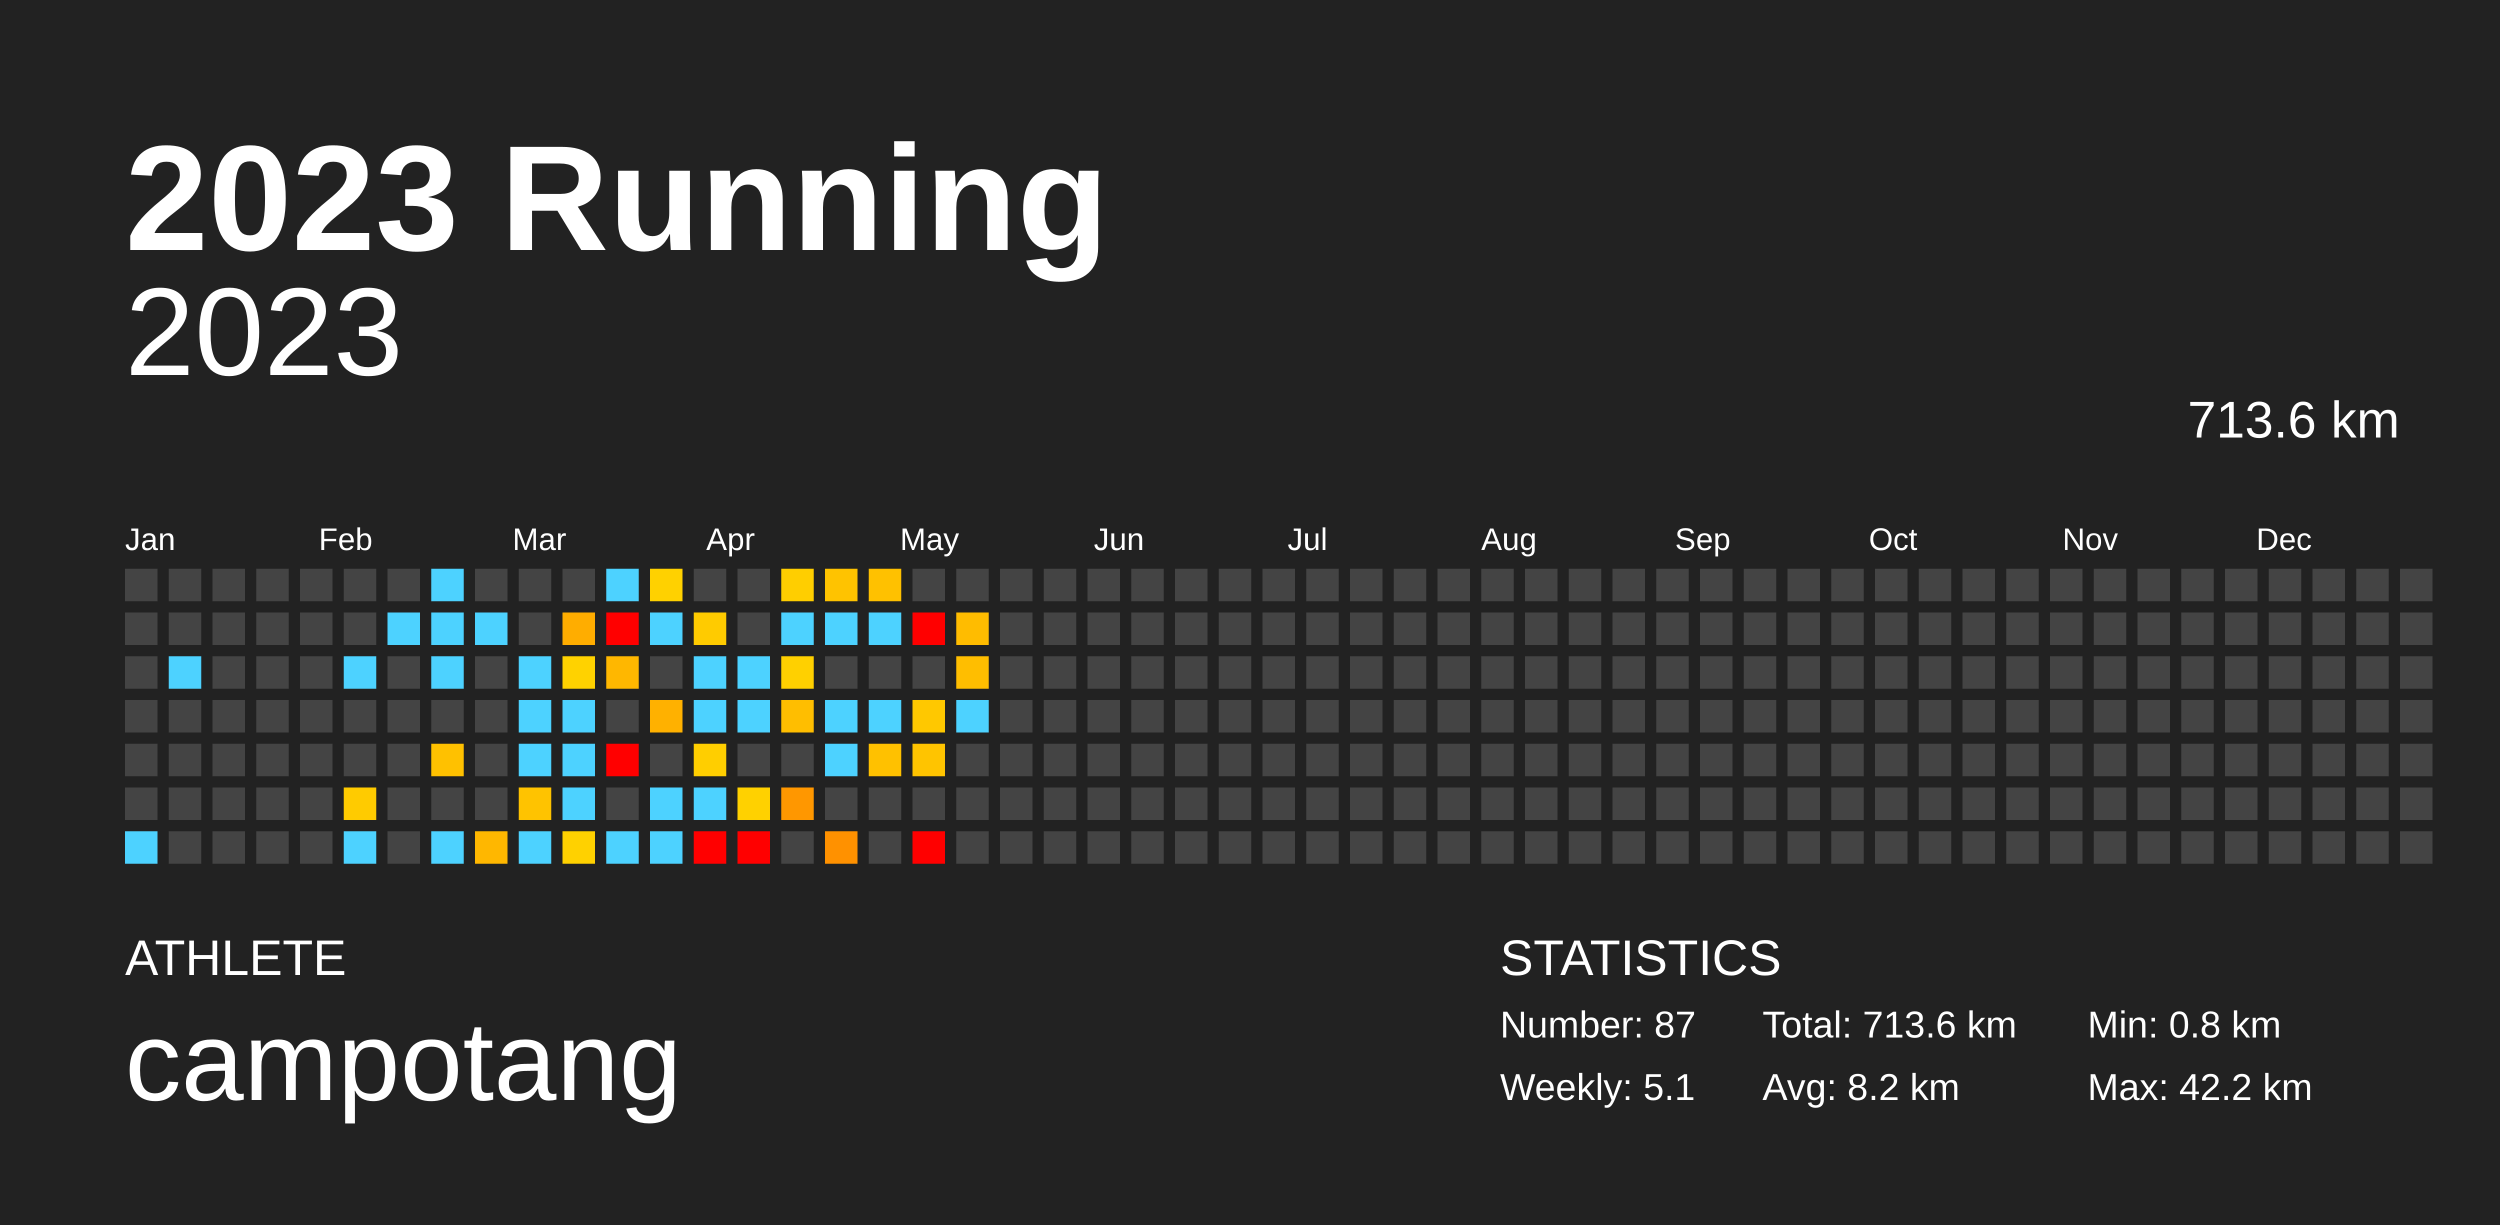
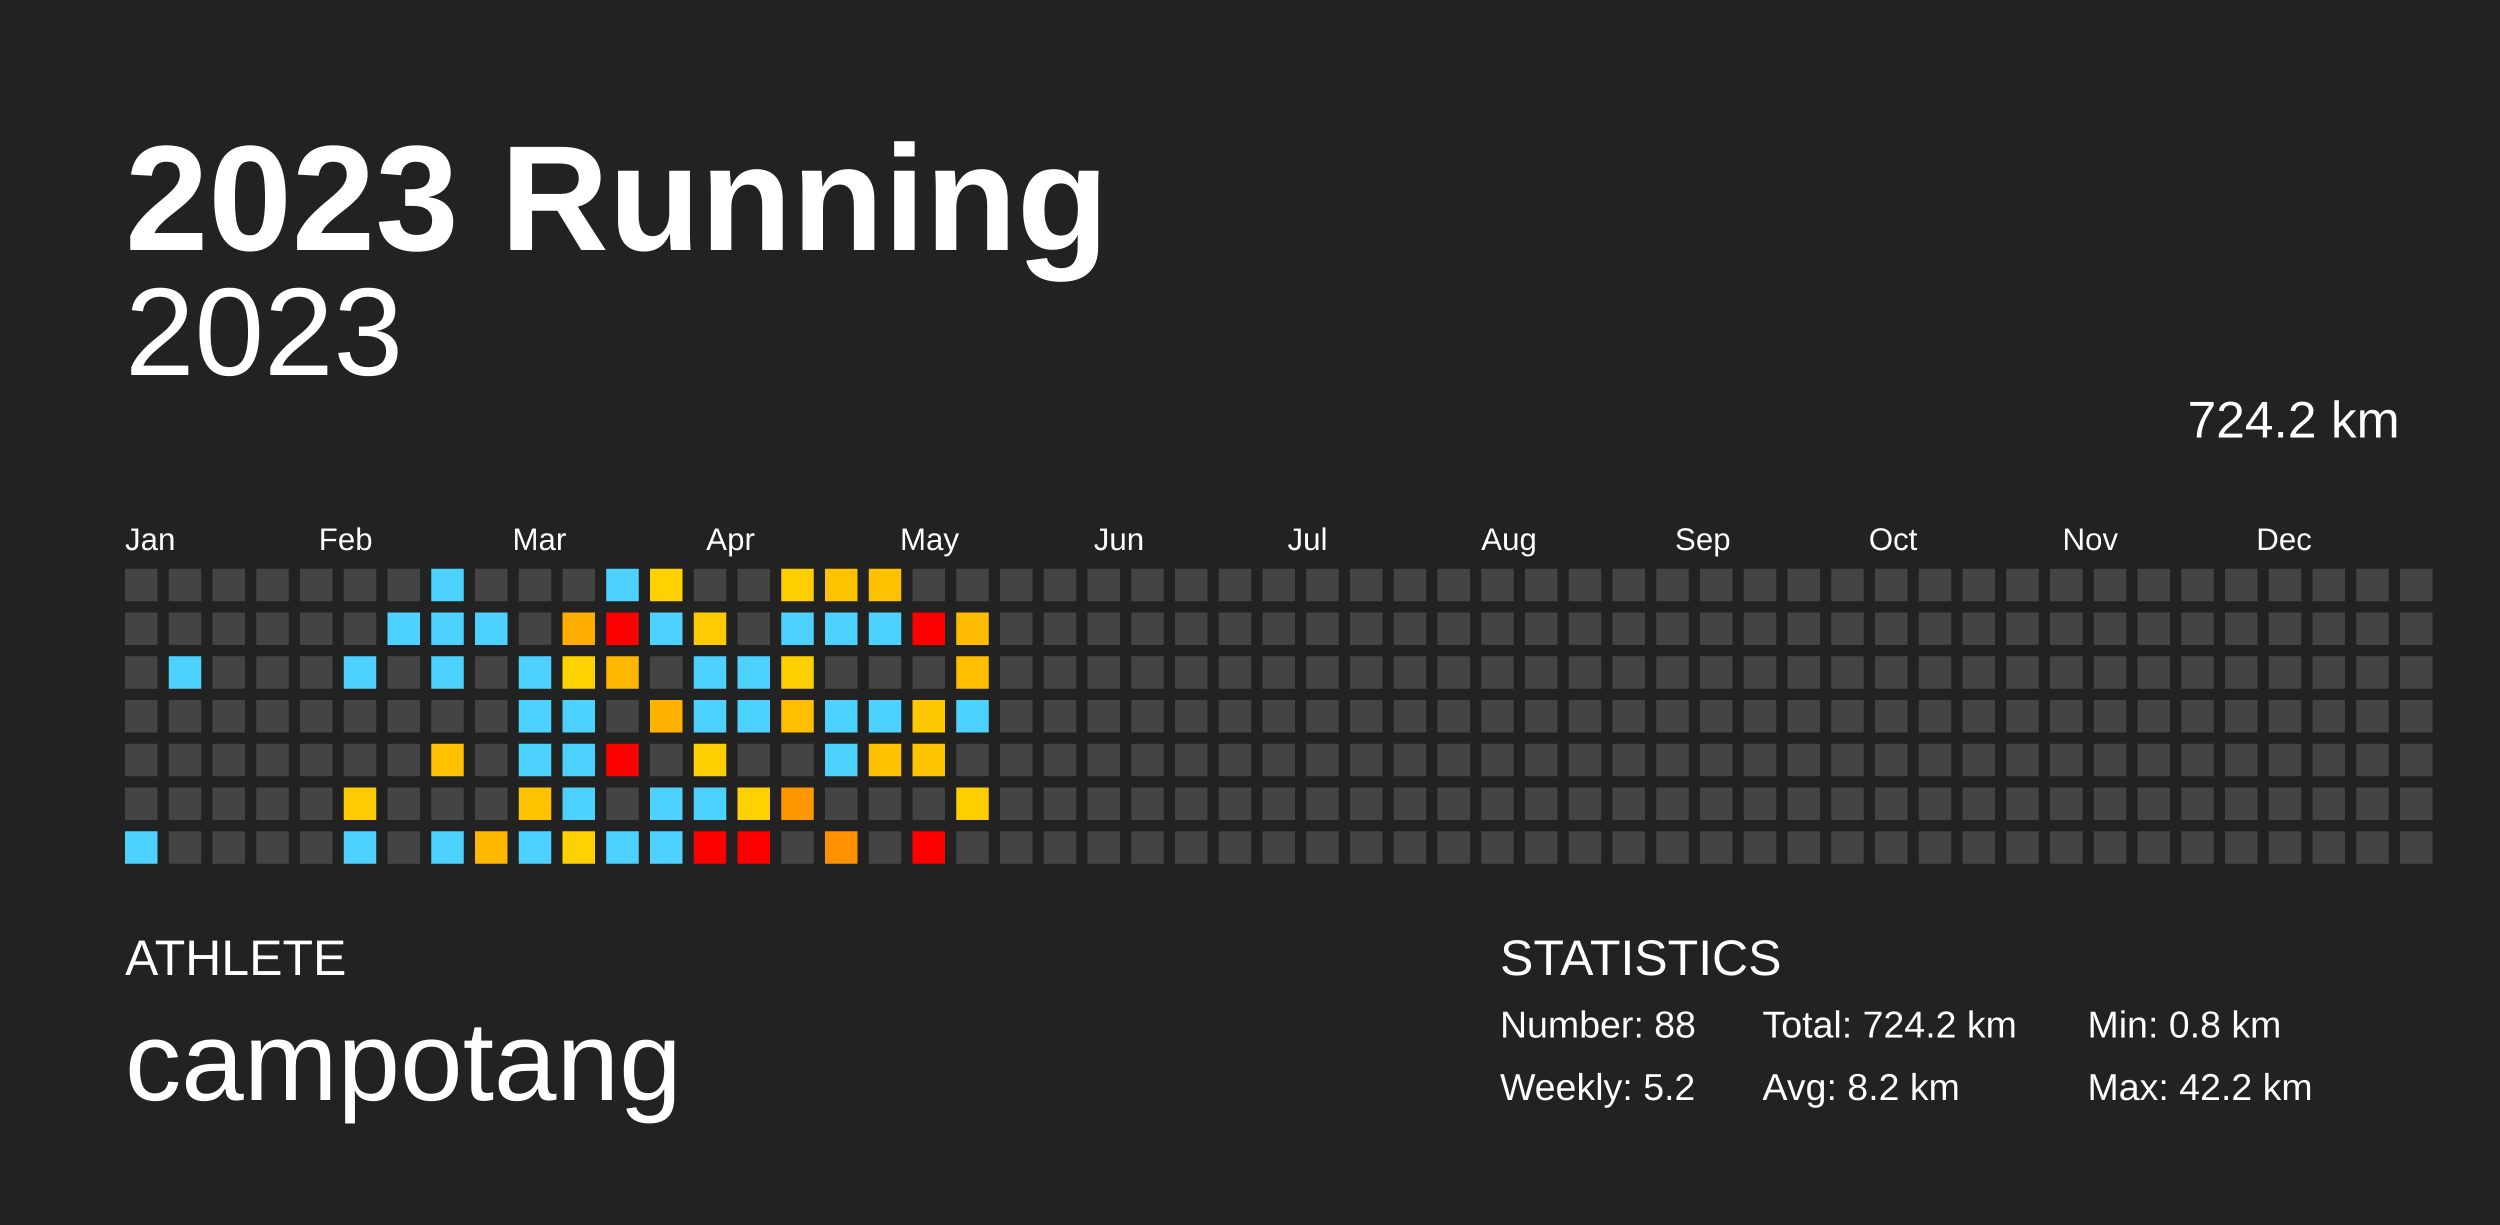
<svg xmlns="http://www.w3.org/2000/svg" baseProfile="full" height="98mm" version="1.1" viewBox="0,0,200,98" width="200mm">
  <defs />
  <rect fill="#222222" height="98" width="200" x="0" y="0" />
  <text fill="#FFFFFF" style="font-size:12px; font-family:Arial; font-weight:bold;" x="10" y="20">2023 Running</text>
  <text fill="#FFFFFF" style="font-size:4px; font-family:Arial" x="10" y="78">ATHLETE</text>
  <text fill="#FFFFFF" style="font-size:9px; font-family:Arial" x="10" y="88">campotang</text>
  <text fill="#FFFFFF" style="font-size:4px; font-family:Arial" x="120" y="78">STATISTICS</text>
-   <text fill="#FFFFFF" style="font-size:3px; font-family:Arial" x="120" y="83">Number: 87</text>
-   <text fill="#FFFFFF" style="font-size:3px; font-family:Arial" x="120" y="88">Weekly: 5.1</text>
-   <text fill="#FFFFFF" style="font-size:3px; font-family:Arial" x="141" y="83">Total: 713.6 km</text>
+   <text fill="#FFFFFF" style="font-size:3px; font-family:Arial" x="120" y="83">Number: 88</text>
+   <text fill="#FFFFFF" style="font-size:3px; font-family:Arial" x="120" y="88">Weekly: 5.2</text>
+   <text fill="#FFFFFF" style="font-size:3px; font-family:Arial" x="141" y="83">Total: 724.2 km</text>
  <text fill="#FFFFFF" style="font-size:3px; font-family:Arial" x="141" y="88">Avg: 8.2 km</text>
  <text fill="#FFFFFF" style="font-size:3px; font-family:Arial" x="167" y="83">Min: 0.8 km</text>
  <text fill="#FFFFFF" style="font-size:3px; font-family:Arial" x="167" y="88">Max: 42.2 km</text>
  <text alignment-baseline="hanging" fill="#FFFFFF" style="font-size:10.0px; font-family:Arial;" x="10" y="30">2023</text>
-   <text alignment-baseline="hanging" fill="#FFFFFF" style="font-size:4.125px; font-family:Arial;" x="175" y="35">713.6 km</text>
+   <text alignment-baseline="hanging" fill="#FFFFFF" style="font-size:4.125px; font-family:Arial;" x="175" y="35">724.2 km</text>
  <text fill="#FFFFFF" style="font-size:2.5px; font-family:Arial" x="10.0" y="44">Jan</text>
  <text fill="#FFFFFF" style="font-size:2.5px; font-family:Arial" x="25.5" y="44">Feb</text>
  <text fill="#FFFFFF" style="font-size:2.5px; font-family:Arial" x="41.0" y="44">Mar</text>
  <text fill="#FFFFFF" style="font-size:2.5px; font-family:Arial" x="56.5" y="44">Apr</text>
  <text fill="#FFFFFF" style="font-size:2.5px; font-family:Arial" x="72.0" y="44">May</text>
  <text fill="#FFFFFF" style="font-size:2.5px; font-family:Arial" x="87.5" y="44">Jun</text>
  <text fill="#FFFFFF" style="font-size:2.5px; font-family:Arial" x="103.0" y="44">Jul</text>
  <text fill="#FFFFFF" style="font-size:2.5px; font-family:Arial" x="118.5" y="44">Aug</text>
  <text fill="#FFFFFF" style="font-size:2.5px; font-family:Arial" x="134.0" y="44">Sep</text>
  <text fill="#FFFFFF" style="font-size:2.5px; font-family:Arial" x="149.5" y="44">Oct</text>
  <text fill="#FFFFFF" style="font-size:2.5px; font-family:Arial" x="165.0" y="44">Nov</text>
  <text fill="#FFFFFF" style="font-size:2.5px; font-family:Arial" x="180.5" y="44">Dec</text>
  <rect fill="#444444" height="2.6" width="2.6" x="10.0" y="45.5" />
  <rect fill="#444444" height="2.6" width="2.6" x="10.0" y="49.0" />
  <rect fill="#444444" height="2.6" width="2.6" x="10.0" y="52.5" />
  <rect fill="#444444" height="2.6" width="2.6" x="10.0" y="56.0" />
  <rect fill="#444444" height="2.6" width="2.6" x="10.0" y="59.5" />
  <rect fill="#444444" height="2.6" width="2.6" x="10.0" y="63.0" />
  <rect fill="#4dd2ff" height="2.6" width="2.6" x="10.0" y="66.5" />
  <rect fill="#444444" height="2.6" width="2.6" x="13.5" y="45.5" />
  <rect fill="#444444" height="2.6" width="2.6" x="13.5" y="49.0" />
  <rect fill="#4dd2ff" height="2.6" width="2.6" x="13.5" y="52.5" />
  <rect fill="#444444" height="2.6" width="2.6" x="13.5" y="56.0" />
  <rect fill="#444444" height="2.6" width="2.6" x="13.5" y="59.5" />
  <rect fill="#444444" height="2.6" width="2.6" x="13.5" y="63.0" />
  <rect fill="#444444" height="2.6" width="2.6" x="13.5" y="66.5" />
  <rect fill="#444444" height="2.6" width="2.6" x="17.0" y="45.5" />
  <rect fill="#444444" height="2.6" width="2.6" x="17.0" y="49.0" />
  <rect fill="#444444" height="2.6" width="2.6" x="17.0" y="52.5" />
  <rect fill="#444444" height="2.6" width="2.6" x="17.0" y="56.0" />
  <rect fill="#444444" height="2.6" width="2.6" x="17.0" y="59.5" />
  <rect fill="#444444" height="2.6" width="2.6" x="17.0" y="63.0" />
  <rect fill="#444444" height="2.6" width="2.6" x="17.0" y="66.5" />
  <rect fill="#444444" height="2.6" width="2.6" x="20.5" y="45.5" />
  <rect fill="#444444" height="2.6" width="2.6" x="20.5" y="49.0" />
  <rect fill="#444444" height="2.6" width="2.6" x="20.5" y="52.5" />
  <rect fill="#444444" height="2.6" width="2.6" x="20.5" y="56.0" />
  <rect fill="#444444" height="2.6" width="2.6" x="20.5" y="59.5" />
  <rect fill="#444444" height="2.6" width="2.6" x="20.5" y="63.0" />
  <rect fill="#444444" height="2.6" width="2.6" x="20.5" y="66.5" />
  <rect fill="#444444" height="2.6" width="2.6" x="24.0" y="45.5" />
  <rect fill="#444444" height="2.6" width="2.6" x="24.0" y="49.0" />
  <rect fill="#444444" height="2.6" width="2.6" x="24.0" y="52.5" />
  <rect fill="#444444" height="2.6" width="2.6" x="24.0" y="56.0" />
  <rect fill="#444444" height="2.6" width="2.6" x="24.0" y="59.5" />
  <rect fill="#444444" height="2.6" width="2.6" x="24.0" y="63.0" />
  <rect fill="#444444" height="2.6" width="2.6" x="24.0" y="66.5" />
  <rect fill="#444444" height="2.6" width="2.6" x="27.5" y="45.5" />
  <rect fill="#444444" height="2.6" width="2.6" x="27.5" y="49.0" />
  <rect fill="#4dd2ff" height="2.6" width="2.6" x="27.5" y="52.5" />
  <rect fill="#444444" height="2.6" width="2.6" x="27.5" y="56.0" />
  <rect fill="#444444" height="2.6" width="2.6" x="27.5" y="59.5" />
  <rect fill="#ffcb00" height="2.6" width="2.6" x="27.5" y="63.0" />
  <rect fill="#4dd2ff" height="2.6" width="2.6" x="27.5" y="66.5" />
  <rect fill="#444444" height="2.6" width="2.6" x="31.0" y="45.5" />
  <rect fill="#4dd2ff" height="2.6" width="2.6" x="31.0" y="49.0" />
  <rect fill="#444444" height="2.6" width="2.6" x="31.0" y="52.5" />
  <rect fill="#444444" height="2.6" width="2.6" x="31.0" y="56.0" />
  <rect fill="#444444" height="2.6" width="2.6" x="31.0" y="59.5" />
  <rect fill="#444444" height="2.6" width="2.6" x="31.0" y="63.0" />
  <rect fill="#444444" height="2.6" width="2.6" x="31.0" y="66.5" />
  <rect fill="#4dd2ff" height="2.6" width="2.6" x="34.5" y="45.5" />
  <rect fill="#4dd2ff" height="2.6" width="2.6" x="34.5" y="49.0" />
  <rect fill="#4dd2ff" height="2.6" width="2.6" x="34.5" y="52.5" />
  <rect fill="#444444" height="2.6" width="2.6" x="34.5" y="56.0" />
  <rect fill="#ffc100" height="2.6" width="2.6" x="34.5" y="59.5" />
  <rect fill="#444444" height="2.6" width="2.6" x="34.5" y="63.0" />
  <rect fill="#4dd2ff" height="2.6" width="2.6" x="34.5" y="66.5" />
  <rect fill="#444444" height="2.6" width="2.6" x="38.0" y="45.5" />
  <rect fill="#4dd2ff" height="2.6" width="2.6" x="38.0" y="49.0" />
  <rect fill="#444444" height="2.6" width="2.6" x="38.0" y="52.5" />
  <rect fill="#444444" height="2.6" width="2.6" x="38.0" y="56.0" />
  <rect fill="#444444" height="2.6" width="2.6" x="38.0" y="59.5" />
  <rect fill="#444444" height="2.6" width="2.6" x="38.0" y="63.0" />
  <rect fill="#ffb700" height="2.6" width="2.6" x="38.0" y="66.5" />
  <rect fill="#444444" height="2.6" width="2.6" x="41.5" y="45.5" />
  <rect fill="#444444" height="2.6" width="2.6" x="41.5" y="49.0" />
  <rect fill="#4dd2ff" height="2.6" width="2.6" x="41.5" y="52.5" />
  <rect fill="#4dd2ff" height="2.6" width="2.6" x="41.5" y="56.0" />
  <rect fill="#4dd2ff" height="2.6" width="2.6" x="41.5" y="59.5" />
  <rect fill="#ffc300" height="2.6" width="2.6" x="41.5" y="63.0" />
  <rect fill="#4dd2ff" height="2.6" width="2.6" x="41.5" y="66.5" />
  <rect fill="#444444" height="2.6" width="2.6" x="45.0" y="45.5" />
  <rect fill="#ffad00" height="2.6" width="2.6" x="45.0" y="49.0" />
  <rect fill="#ffd200" height="2.6" width="2.6" x="45.0" y="52.5" />
  <rect fill="#4dd2ff" height="2.6" width="2.6" x="45.0" y="56.0" />
  <rect fill="#4dd2ff" height="2.6" width="2.6" x="45.0" y="59.5" />
  <rect fill="#4dd2ff" height="2.6" width="2.6" x="45.0" y="63.0" />
  <rect fill="#ffd100" height="2.6" width="2.6" x="45.0" y="66.5" />
  <rect fill="#4dd2ff" height="2.6" width="2.6" x="48.5" y="45.5" />
  <rect fill="red" height="2.6" width="2.6" x="48.5" y="49.0" />
  <rect fill="#ffb700" height="2.6" width="2.6" x="48.5" y="52.5" />
  <rect fill="#444444" height="2.6" width="2.6" x="48.5" y="56.0" />
  <rect fill="red" height="2.6" width="2.6" x="48.5" y="59.5" />
  <rect fill="#444444" height="2.6" width="2.6" x="48.5" y="63.0" />
  <rect fill="#4dd2ff" height="2.6" width="2.6" x="48.5" y="66.5" />
  <rect fill="#ffd100" height="2.6" width="2.6" x="52.0" y="45.5" />
  <rect fill="#4dd2ff" height="2.6" width="2.6" x="52.0" y="49.0" />
  <rect fill="#444444" height="2.6" width="2.6" x="52.0" y="52.5" />
  <rect fill="#ffb100" height="2.6" width="2.6" x="52.0" y="56.0" />
  <rect fill="#444444" height="2.6" width="2.6" x="52.0" y="59.5" />
  <rect fill="#4dd2ff" height="2.6" width="2.6" x="52.0" y="63.0" />
  <rect fill="#4dd2ff" height="2.6" width="2.6" x="52.0" y="66.5" />
  <rect fill="#444444" height="2.6" width="2.6" x="55.5" y="45.5" />
  <rect fill="#ffcb00" height="2.6" width="2.6" x="55.5" y="49.0" />
  <rect fill="#4dd2ff" height="2.6" width="2.6" x="55.5" y="52.5" />
  <rect fill="#4dd2ff" height="2.6" width="2.6" x="55.5" y="56.0" />
  <rect fill="#ffce00" height="2.6" width="2.6" x="55.5" y="59.5" />
  <rect fill="#4dd2ff" height="2.6" width="2.6" x="55.5" y="63.0" />
  <rect fill="red" height="2.6" width="2.6" x="55.5" y="66.5" />
  <rect fill="#444444" height="2.6" width="2.6" x="59.0" y="45.5" />
  <rect fill="#444444" height="2.6" width="2.6" x="59.0" y="49.0" />
  <rect fill="#4dd2ff" height="2.6" width="2.6" x="59.0" y="52.5" />
  <rect fill="#4dd2ff" height="2.6" width="2.6" x="59.0" y="56.0" />
  <rect fill="#444444" height="2.6" width="2.6" x="59.0" y="59.5" />
  <rect fill="#ffd100" height="2.6" width="2.6" x="59.0" y="63.0" />
  <rect fill="red" height="2.6" width="2.6" x="59.0" y="66.5" />
  <rect fill="#ffce00" height="2.6" width="2.6" x="62.5" y="45.5" />
  <rect fill="#4dd2ff" height="2.6" width="2.6" x="62.5" y="49.0" />
  <rect fill="#ffd000" height="2.6" width="2.6" x="62.5" y="52.5" />
  <rect fill="#ffbe00" height="2.6" width="2.6" x="62.5" y="56.0" />
  <rect fill="#444444" height="2.6" width="2.6" x="62.5" y="59.5" />
  <rect fill="#ff9700" height="2.6" width="2.6" x="62.5" y="63.0" />
  <rect fill="#444444" height="2.6" width="2.6" x="62.5" y="66.5" />
  <rect fill="#ffc300" height="2.6" width="2.6" x="66.0" y="45.5" />
  <rect fill="#4dd2ff" height="2.6" width="2.6" x="66.0" y="49.0" />
  <rect fill="#444444" height="2.6" width="2.6" x="66.0" y="52.5" />
  <rect fill="#4dd2ff" height="2.6" width="2.6" x="66.0" y="56.0" />
  <rect fill="#4dd2ff" height="2.6" width="2.6" x="66.0" y="59.5" />
  <rect fill="#444444" height="2.6" width="2.6" x="66.0" y="63.0" />
  <rect fill="#ff9100" height="2.6" width="2.6" x="66.0" y="66.5" />
  <rect fill="#ffc100" height="2.6" width="2.6" x="69.5" y="45.5" />
  <rect fill="#4dd2ff" height="2.6" width="2.6" x="69.5" y="49.0" />
  <rect fill="#444444" height="2.6" width="2.6" x="69.5" y="52.5" />
  <rect fill="#4dd2ff" height="2.6" width="2.6" x="69.5" y="56.0" />
  <rect fill="#ffc100" height="2.6" width="2.6" x="69.5" y="59.5" />
  <rect fill="#444444" height="2.6" width="2.6" x="69.5" y="63.0" />
  <rect fill="#444444" height="2.6" width="2.6" x="69.5" y="66.5" />
  <rect fill="#444444" height="2.6" width="2.6" x="73.0" y="45.5" />
  <rect fill="red" height="2.6" width="2.6" x="73.0" y="49.0" />
  <rect fill="#444444" height="2.6" width="2.6" x="73.0" y="52.5" />
  <rect fill="#ffc800" height="2.6" width="2.6" x="73.0" y="56.0" />
  <rect fill="#ffc400" height="2.6" width="2.6" x="73.0" y="59.5" />
  <rect fill="#444444" height="2.6" width="2.6" x="73.0" y="63.0" />
  <rect fill="red" height="2.6" width="2.6" x="73.0" y="66.5" />
  <rect fill="#444444" height="2.6" width="2.6" x="76.5" y="45.5" />
  <rect fill="#ffbc00" height="2.6" width="2.6" x="76.5" y="49.0" />
  <rect fill="#ffbe00" height="2.6" width="2.6" x="76.5" y="52.5" />
  <rect fill="#4dd2ff" height="2.6" width="2.6" x="76.5" y="56.0" />
  <rect fill="#444444" height="2.6" width="2.6" x="76.5" y="59.5" />
-   <rect fill="#444444" height="2.6" width="2.6" x="76.5" y="63.0" />
+   <rect fill="#ffce00" height="2.6" width="2.6" x="76.5" y="63.0" />
  <rect fill="#444444" height="2.6" width="2.6" x="76.5" y="66.5" />
  <rect fill="#444444" height="2.6" width="2.6" x="80.0" y="45.5" />
  <rect fill="#444444" height="2.6" width="2.6" x="80.0" y="49.0" />
  <rect fill="#444444" height="2.6" width="2.6" x="80.0" y="52.5" />
  <rect fill="#444444" height="2.6" width="2.6" x="80.0" y="56.0" />
  <rect fill="#444444" height="2.6" width="2.6" x="80.0" y="59.5" />
  <rect fill="#444444" height="2.6" width="2.6" x="80.0" y="63.0" />
  <rect fill="#444444" height="2.6" width="2.6" x="80.0" y="66.5" />
  <rect fill="#444444" height="2.6" width="2.6" x="83.5" y="45.5" />
  <rect fill="#444444" height="2.6" width="2.6" x="83.5" y="49.0" />
  <rect fill="#444444" height="2.6" width="2.6" x="83.5" y="52.5" />
  <rect fill="#444444" height="2.6" width="2.6" x="83.5" y="56.0" />
  <rect fill="#444444" height="2.6" width="2.6" x="83.5" y="59.5" />
  <rect fill="#444444" height="2.6" width="2.6" x="83.5" y="63.0" />
  <rect fill="#444444" height="2.6" width="2.6" x="83.5" y="66.5" />
  <rect fill="#444444" height="2.6" width="2.6" x="87.0" y="45.5" />
  <rect fill="#444444" height="2.6" width="2.6" x="87.0" y="49.0" />
  <rect fill="#444444" height="2.6" width="2.6" x="87.0" y="52.5" />
  <rect fill="#444444" height="2.6" width="2.6" x="87.0" y="56.0" />
  <rect fill="#444444" height="2.6" width="2.6" x="87.0" y="59.5" />
  <rect fill="#444444" height="2.6" width="2.6" x="87.0" y="63.0" />
  <rect fill="#444444" height="2.6" width="2.6" x="87.0" y="66.5" />
  <rect fill="#444444" height="2.6" width="2.6" x="90.5" y="45.5" />
  <rect fill="#444444" height="2.6" width="2.6" x="90.5" y="49.0" />
  <rect fill="#444444" height="2.6" width="2.6" x="90.5" y="52.5" />
  <rect fill="#444444" height="2.6" width="2.6" x="90.5" y="56.0" />
  <rect fill="#444444" height="2.6" width="2.6" x="90.5" y="59.5" />
  <rect fill="#444444" height="2.6" width="2.6" x="90.5" y="63.0" />
  <rect fill="#444444" height="2.6" width="2.6" x="90.5" y="66.5" />
  <rect fill="#444444" height="2.6" width="2.6" x="94.0" y="45.5" />
  <rect fill="#444444" height="2.6" width="2.6" x="94.0" y="49.0" />
  <rect fill="#444444" height="2.6" width="2.6" x="94.0" y="52.5" />
  <rect fill="#444444" height="2.6" width="2.6" x="94.0" y="56.0" />
  <rect fill="#444444" height="2.6" width="2.6" x="94.0" y="59.5" />
  <rect fill="#444444" height="2.6" width="2.6" x="94.0" y="63.0" />
  <rect fill="#444444" height="2.6" width="2.6" x="94.0" y="66.5" />
  <rect fill="#444444" height="2.6" width="2.6" x="97.5" y="45.5" />
  <rect fill="#444444" height="2.6" width="2.6" x="97.5" y="49.0" />
  <rect fill="#444444" height="2.6" width="2.6" x="97.5" y="52.5" />
  <rect fill="#444444" height="2.6" width="2.6" x="97.5" y="56.0" />
  <rect fill="#444444" height="2.6" width="2.6" x="97.5" y="59.5" />
  <rect fill="#444444" height="2.6" width="2.6" x="97.5" y="63.0" />
  <rect fill="#444444" height="2.6" width="2.6" x="97.5" y="66.5" />
  <rect fill="#444444" height="2.6" width="2.6" x="101.0" y="45.5" />
  <rect fill="#444444" height="2.6" width="2.6" x="101.0" y="49.0" />
  <rect fill="#444444" height="2.6" width="2.6" x="101.0" y="52.5" />
  <rect fill="#444444" height="2.6" width="2.6" x="101.0" y="56.0" />
  <rect fill="#444444" height="2.6" width="2.6" x="101.0" y="59.5" />
  <rect fill="#444444" height="2.6" width="2.6" x="101.0" y="63.0" />
  <rect fill="#444444" height="2.6" width="2.6" x="101.0" y="66.5" />
  <rect fill="#444444" height="2.6" width="2.6" x="104.5" y="45.5" />
  <rect fill="#444444" height="2.6" width="2.6" x="104.5" y="49.0" />
  <rect fill="#444444" height="2.6" width="2.6" x="104.5" y="52.5" />
  <rect fill="#444444" height="2.6" width="2.6" x="104.5" y="56.0" />
  <rect fill="#444444" height="2.6" width="2.6" x="104.5" y="59.5" />
  <rect fill="#444444" height="2.6" width="2.6" x="104.5" y="63.0" />
  <rect fill="#444444" height="2.6" width="2.6" x="104.5" y="66.5" />
  <rect fill="#444444" height="2.6" width="2.6" x="108.0" y="45.5" />
  <rect fill="#444444" height="2.6" width="2.6" x="108.0" y="49.0" />
  <rect fill="#444444" height="2.6" width="2.6" x="108.0" y="52.5" />
  <rect fill="#444444" height="2.6" width="2.6" x="108.0" y="56.0" />
  <rect fill="#444444" height="2.6" width="2.6" x="108.0" y="59.5" />
  <rect fill="#444444" height="2.6" width="2.6" x="108.0" y="63.0" />
  <rect fill="#444444" height="2.6" width="2.6" x="108.0" y="66.5" />
  <rect fill="#444444" height="2.6" width="2.6" x="111.5" y="45.5" />
  <rect fill="#444444" height="2.6" width="2.6" x="111.5" y="49.0" />
  <rect fill="#444444" height="2.6" width="2.6" x="111.5" y="52.5" />
  <rect fill="#444444" height="2.6" width="2.6" x="111.5" y="56.0" />
  <rect fill="#444444" height="2.6" width="2.6" x="111.5" y="59.5" />
  <rect fill="#444444" height="2.6" width="2.6" x="111.5" y="63.0" />
  <rect fill="#444444" height="2.6" width="2.6" x="111.5" y="66.5" />
  <rect fill="#444444" height="2.6" width="2.6" x="115.0" y="45.5" />
  <rect fill="#444444" height="2.6" width="2.6" x="115.0" y="49.0" />
  <rect fill="#444444" height="2.6" width="2.6" x="115.0" y="52.5" />
  <rect fill="#444444" height="2.6" width="2.6" x="115.0" y="56.0" />
  <rect fill="#444444" height="2.6" width="2.6" x="115.0" y="59.5" />
  <rect fill="#444444" height="2.6" width="2.6" x="115.0" y="63.0" />
  <rect fill="#444444" height="2.6" width="2.6" x="115.0" y="66.5" />
  <rect fill="#444444" height="2.6" width="2.6" x="118.5" y="45.5" />
  <rect fill="#444444" height="2.6" width="2.6" x="118.5" y="49.0" />
  <rect fill="#444444" height="2.6" width="2.6" x="118.5" y="52.5" />
  <rect fill="#444444" height="2.6" width="2.6" x="118.5" y="56.0" />
  <rect fill="#444444" height="2.6" width="2.6" x="118.5" y="59.5" />
  <rect fill="#444444" height="2.6" width="2.6" x="118.5" y="63.0" />
  <rect fill="#444444" height="2.6" width="2.6" x="118.5" y="66.5" />
  <rect fill="#444444" height="2.6" width="2.6" x="122.0" y="45.5" />
  <rect fill="#444444" height="2.6" width="2.6" x="122.0" y="49.0" />
  <rect fill="#444444" height="2.6" width="2.6" x="122.0" y="52.5" />
  <rect fill="#444444" height="2.6" width="2.6" x="122.0" y="56.0" />
  <rect fill="#444444" height="2.6" width="2.6" x="122.0" y="59.5" />
  <rect fill="#444444" height="2.6" width="2.6" x="122.0" y="63.0" />
  <rect fill="#444444" height="2.6" width="2.6" x="122.0" y="66.5" />
  <rect fill="#444444" height="2.6" width="2.6" x="125.5" y="45.5" />
  <rect fill="#444444" height="2.6" width="2.6" x="125.5" y="49.0" />
  <rect fill="#444444" height="2.6" width="2.6" x="125.5" y="52.5" />
  <rect fill="#444444" height="2.6" width="2.6" x="125.5" y="56.0" />
  <rect fill="#444444" height="2.6" width="2.6" x="125.5" y="59.5" />
  <rect fill="#444444" height="2.6" width="2.6" x="125.5" y="63.0" />
  <rect fill="#444444" height="2.6" width="2.6" x="125.5" y="66.5" />
  <rect fill="#444444" height="2.6" width="2.6" x="129.0" y="45.5" />
  <rect fill="#444444" height="2.6" width="2.6" x="129.0" y="49.0" />
  <rect fill="#444444" height="2.6" width="2.6" x="129.0" y="52.5" />
  <rect fill="#444444" height="2.6" width="2.6" x="129.0" y="56.0" />
  <rect fill="#444444" height="2.6" width="2.6" x="129.0" y="59.5" />
  <rect fill="#444444" height="2.6" width="2.6" x="129.0" y="63.0" />
  <rect fill="#444444" height="2.6" width="2.6" x="129.0" y="66.5" />
  <rect fill="#444444" height="2.6" width="2.6" x="132.5" y="45.5" />
  <rect fill="#444444" height="2.6" width="2.6" x="132.5" y="49.0" />
  <rect fill="#444444" height="2.6" width="2.6" x="132.5" y="52.5" />
  <rect fill="#444444" height="2.6" width="2.6" x="132.5" y="56.0" />
  <rect fill="#444444" height="2.6" width="2.6" x="132.5" y="59.5" />
  <rect fill="#444444" height="2.6" width="2.6" x="132.5" y="63.0" />
  <rect fill="#444444" height="2.6" width="2.6" x="132.5" y="66.5" />
  <rect fill="#444444" height="2.6" width="2.6" x="136.0" y="45.5" />
  <rect fill="#444444" height="2.6" width="2.6" x="136.0" y="49.0" />
  <rect fill="#444444" height="2.6" width="2.6" x="136.0" y="52.5" />
  <rect fill="#444444" height="2.6" width="2.6" x="136.0" y="56.0" />
  <rect fill="#444444" height="2.6" width="2.6" x="136.0" y="59.5" />
  <rect fill="#444444" height="2.6" width="2.6" x="136.0" y="63.0" />
  <rect fill="#444444" height="2.6" width="2.6" x="136.0" y="66.5" />
  <rect fill="#444444" height="2.6" width="2.6" x="139.5" y="45.5" />
  <rect fill="#444444" height="2.6" width="2.6" x="139.5" y="49.0" />
  <rect fill="#444444" height="2.6" width="2.6" x="139.5" y="52.5" />
  <rect fill="#444444" height="2.6" width="2.6" x="139.5" y="56.0" />
  <rect fill="#444444" height="2.6" width="2.6" x="139.5" y="59.5" />
  <rect fill="#444444" height="2.6" width="2.6" x="139.5" y="63.0" />
  <rect fill="#444444" height="2.6" width="2.6" x="139.5" y="66.5" />
  <rect fill="#444444" height="2.6" width="2.6" x="143.0" y="45.5" />
  <rect fill="#444444" height="2.6" width="2.6" x="143.0" y="49.0" />
  <rect fill="#444444" height="2.6" width="2.6" x="143.0" y="52.5" />
  <rect fill="#444444" height="2.6" width="2.6" x="143.0" y="56.0" />
  <rect fill="#444444" height="2.6" width="2.6" x="143.0" y="59.5" />
  <rect fill="#444444" height="2.6" width="2.6" x="143.0" y="63.0" />
  <rect fill="#444444" height="2.6" width="2.6" x="143.0" y="66.5" />
  <rect fill="#444444" height="2.6" width="2.6" x="146.5" y="45.5" />
  <rect fill="#444444" height="2.6" width="2.6" x="146.5" y="49.0" />
  <rect fill="#444444" height="2.6" width="2.6" x="146.5" y="52.5" />
  <rect fill="#444444" height="2.6" width="2.6" x="146.5" y="56.0" />
  <rect fill="#444444" height="2.6" width="2.6" x="146.5" y="59.5" />
  <rect fill="#444444" height="2.6" width="2.6" x="146.5" y="63.0" />
  <rect fill="#444444" height="2.6" width="2.6" x="146.5" y="66.5" />
  <rect fill="#444444" height="2.6" width="2.6" x="150.0" y="45.5" />
  <rect fill="#444444" height="2.6" width="2.6" x="150.0" y="49.0" />
  <rect fill="#444444" height="2.6" width="2.6" x="150.0" y="52.5" />
  <rect fill="#444444" height="2.6" width="2.6" x="150.0" y="56.0" />
  <rect fill="#444444" height="2.6" width="2.6" x="150.0" y="59.5" />
  <rect fill="#444444" height="2.6" width="2.6" x="150.0" y="63.0" />
  <rect fill="#444444" height="2.6" width="2.6" x="150.0" y="66.5" />
  <rect fill="#444444" height="2.6" width="2.6" x="153.5" y="45.5" />
  <rect fill="#444444" height="2.6" width="2.6" x="153.5" y="49.0" />
  <rect fill="#444444" height="2.6" width="2.6" x="153.5" y="52.5" />
  <rect fill="#444444" height="2.6" width="2.6" x="153.5" y="56.0" />
  <rect fill="#444444" height="2.6" width="2.6" x="153.5" y="59.5" />
  <rect fill="#444444" height="2.6" width="2.6" x="153.5" y="63.0" />
  <rect fill="#444444" height="2.6" width="2.6" x="153.5" y="66.5" />
  <rect fill="#444444" height="2.6" width="2.6" x="157.0" y="45.5" />
  <rect fill="#444444" height="2.6" width="2.6" x="157.0" y="49.0" />
  <rect fill="#444444" height="2.6" width="2.6" x="157.0" y="52.5" />
  <rect fill="#444444" height="2.6" width="2.6" x="157.0" y="56.0" />
  <rect fill="#444444" height="2.6" width="2.6" x="157.0" y="59.5" />
  <rect fill="#444444" height="2.6" width="2.6" x="157.0" y="63.0" />
  <rect fill="#444444" height="2.6" width="2.6" x="157.0" y="66.5" />
  <rect fill="#444444" height="2.6" width="2.6" x="160.5" y="45.5" />
  <rect fill="#444444" height="2.6" width="2.6" x="160.5" y="49.0" />
  <rect fill="#444444" height="2.6" width="2.6" x="160.5" y="52.5" />
  <rect fill="#444444" height="2.6" width="2.6" x="160.5" y="56.0" />
  <rect fill="#444444" height="2.6" width="2.6" x="160.5" y="59.5" />
  <rect fill="#444444" height="2.6" width="2.6" x="160.5" y="63.0" />
  <rect fill="#444444" height="2.6" width="2.6" x="160.5" y="66.5" />
  <rect fill="#444444" height="2.6" width="2.6" x="164.0" y="45.5" />
  <rect fill="#444444" height="2.6" width="2.6" x="164.0" y="49.0" />
  <rect fill="#444444" height="2.6" width="2.6" x="164.0" y="52.5" />
  <rect fill="#444444" height="2.6" width="2.6" x="164.0" y="56.0" />
  <rect fill="#444444" height="2.6" width="2.6" x="164.0" y="59.5" />
  <rect fill="#444444" height="2.6" width="2.6" x="164.0" y="63.0" />
  <rect fill="#444444" height="2.6" width="2.6" x="164.0" y="66.5" />
  <rect fill="#444444" height="2.6" width="2.6" x="167.5" y="45.5" />
  <rect fill="#444444" height="2.6" width="2.6" x="167.5" y="49.0" />
  <rect fill="#444444" height="2.6" width="2.6" x="167.5" y="52.5" />
  <rect fill="#444444" height="2.6" width="2.6" x="167.5" y="56.0" />
  <rect fill="#444444" height="2.6" width="2.6" x="167.5" y="59.5" />
  <rect fill="#444444" height="2.6" width="2.6" x="167.5" y="63.0" />
  <rect fill="#444444" height="2.6" width="2.6" x="167.5" y="66.5" />
  <rect fill="#444444" height="2.6" width="2.6" x="171.0" y="45.5" />
  <rect fill="#444444" height="2.6" width="2.6" x="171.0" y="49.0" />
  <rect fill="#444444" height="2.6" width="2.6" x="171.0" y="52.5" />
  <rect fill="#444444" height="2.6" width="2.6" x="171.0" y="56.0" />
  <rect fill="#444444" height="2.6" width="2.6" x="171.0" y="59.5" />
  <rect fill="#444444" height="2.6" width="2.6" x="171.0" y="63.0" />
  <rect fill="#444444" height="2.6" width="2.6" x="171.0" y="66.5" />
  <rect fill="#444444" height="2.6" width="2.6" x="174.5" y="45.5" />
  <rect fill="#444444" height="2.6" width="2.6" x="174.5" y="49.0" />
  <rect fill="#444444" height="2.6" width="2.6" x="174.5" y="52.5" />
  <rect fill="#444444" height="2.6" width="2.6" x="174.5" y="56.0" />
  <rect fill="#444444" height="2.6" width="2.6" x="174.5" y="59.5" />
  <rect fill="#444444" height="2.6" width="2.6" x="174.5" y="63.0" />
  <rect fill="#444444" height="2.6" width="2.6" x="174.5" y="66.5" />
  <rect fill="#444444" height="2.6" width="2.6" x="178.0" y="45.5" />
  <rect fill="#444444" height="2.6" width="2.6" x="178.0" y="49.0" />
  <rect fill="#444444" height="2.6" width="2.6" x="178.0" y="52.5" />
  <rect fill="#444444" height="2.6" width="2.6" x="178.0" y="56.0" />
  <rect fill="#444444" height="2.6" width="2.6" x="178.0" y="59.5" />
  <rect fill="#444444" height="2.6" width="2.6" x="178.0" y="63.0" />
  <rect fill="#444444" height="2.6" width="2.6" x="178.0" y="66.5" />
  <rect fill="#444444" height="2.6" width="2.6" x="181.5" y="45.5" />
  <rect fill="#444444" height="2.6" width="2.6" x="181.5" y="49.0" />
  <rect fill="#444444" height="2.6" width="2.6" x="181.5" y="52.5" />
  <rect fill="#444444" height="2.6" width="2.6" x="181.5" y="56.0" />
  <rect fill="#444444" height="2.6" width="2.6" x="181.5" y="59.5" />
  <rect fill="#444444" height="2.6" width="2.6" x="181.5" y="63.0" />
  <rect fill="#444444" height="2.6" width="2.6" x="181.5" y="66.5" />
  <rect fill="#444444" height="2.6" width="2.6" x="185.0" y="45.5" />
  <rect fill="#444444" height="2.6" width="2.6" x="185.0" y="49.0" />
  <rect fill="#444444" height="2.6" width="2.6" x="185.0" y="52.5" />
  <rect fill="#444444" height="2.6" width="2.6" x="185.0" y="56.0" />
  <rect fill="#444444" height="2.6" width="2.6" x="185.0" y="59.5" />
  <rect fill="#444444" height="2.6" width="2.6" x="185.0" y="63.0" />
  <rect fill="#444444" height="2.6" width="2.6" x="185.0" y="66.5" />
  <rect fill="#444444" height="2.6" width="2.6" x="188.5" y="45.5" />
  <rect fill="#444444" height="2.6" width="2.6" x="188.5" y="49.0" />
  <rect fill="#444444" height="2.6" width="2.6" x="188.5" y="52.5" />
  <rect fill="#444444" height="2.6" width="2.6" x="188.5" y="56.0" />
  <rect fill="#444444" height="2.6" width="2.6" x="188.5" y="59.5" />
  <rect fill="#444444" height="2.6" width="2.6" x="188.5" y="63.0" />
  <rect fill="#444444" height="2.6" width="2.6" x="188.5" y="66.5" />
  <rect fill="#444444" height="2.6" width="2.6" x="192.0" y="45.5" />
  <rect fill="#444444" height="2.6" width="2.6" x="192.0" y="49.0" />
  <rect fill="#444444" height="2.6" width="2.6" x="192.0" y="52.5" />
  <rect fill="#444444" height="2.6" width="2.6" x="192.0" y="56.0" />
  <rect fill="#444444" height="2.6" width="2.6" x="192.0" y="59.5" />
  <rect fill="#444444" height="2.6" width="2.6" x="192.0" y="63.0" />
  <rect fill="#444444" height="2.6" width="2.6" x="192.0" y="66.5" />
</svg>
